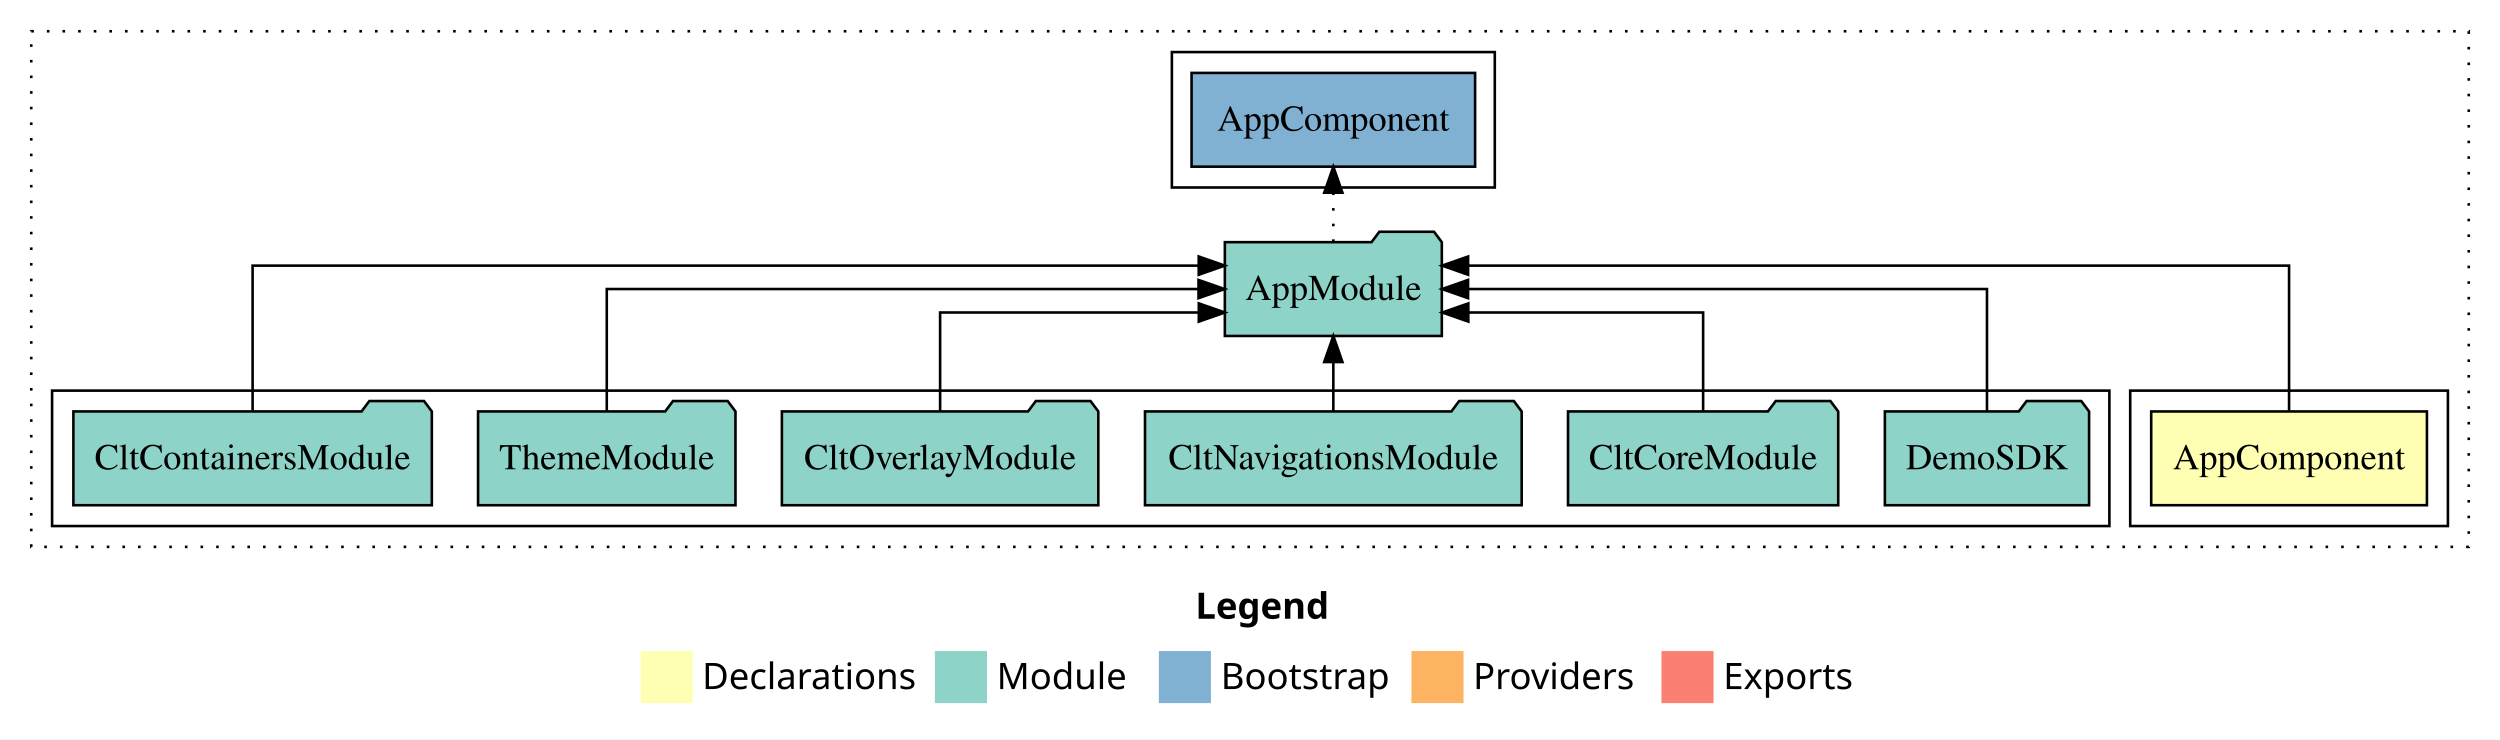
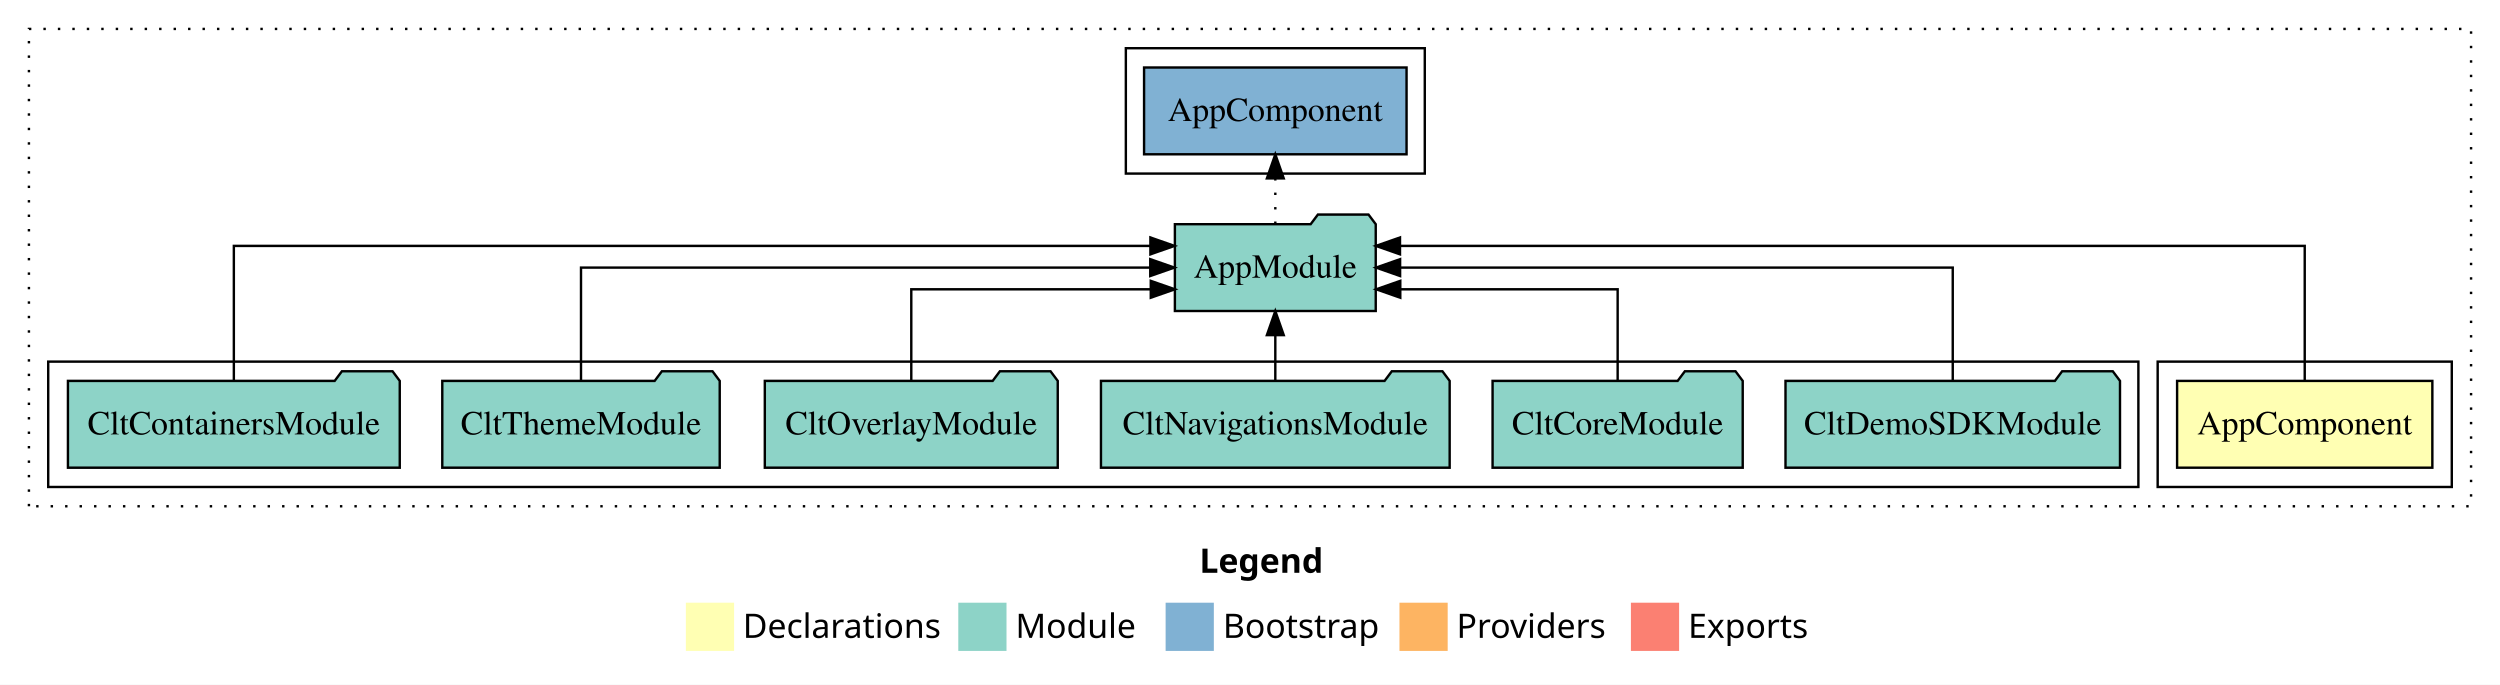
- <svg xmlns="http://www.w3.org/2000/svg" width="960pt" height="284pt" viewBox="0.00 0.00 960.00 284.00">
+ <svg xmlns="http://www.w3.org/2000/svg" width="1037pt" height="284pt" viewBox="0.00 0.00 1037.00 284.00">
  <g id="graph0" class="graph" transform="scale(1 1) rotate(0) translate(4 280)">
-     <polygon fill="#ffffff" stroke="transparent" points="-4,4 -4,-280 956,-280 956,4 -4,4" />
-     <text text-anchor="start" x="455.009" y="-42.4" font-family="sans-serif" font-weight="bold" font-size="14.00" fill="#000000">Legend</text>
-     <polygon fill="#ffffb3" stroke="transparent" points="242,-10 242,-30 262,-30 262,-10 242,-10" />
-     <text text-anchor="start" x="265.629" y="-15.4" font-family="sans-serif" font-size="14.00" fill="#000000">  Declarations</text>
-     <polygon fill="#8dd3c7" stroke="transparent" points="355,-10 355,-30 375,-30 375,-10 355,-10" />
-     <text text-anchor="start" x="378.725" y="-15.4" font-family="sans-serif" font-size="14.00" fill="#000000">  Module</text>
-     <polygon fill="#80b1d3" stroke="transparent" points="441,-10 441,-30 461,-30 461,-10 441,-10" />
-     <text text-anchor="start" x="464.781" y="-15.4" font-family="sans-serif" font-size="14.00" fill="#000000">  Bootstrap</text>
-     <polygon fill="#fdb462" stroke="transparent" points="538,-10 538,-30 558,-30 558,-10 538,-10" />
-     <text text-anchor="start" x="561.673" y="-15.4" font-family="sans-serif" font-size="14.00" fill="#000000">  Providers</text>
-     <polygon fill="#fb8072" stroke="transparent" points="634,-10 634,-30 654,-30 654,-10 634,-10" />
-     <text text-anchor="start" x="657.726" y="-15.4" font-family="sans-serif" font-size="14.00" fill="#000000">  Exports</text>
+     <polygon fill="#ffffff" stroke="transparent" points="-4,4 -4,-280 1033,-280 1033,4 -4,4" />
+     <text text-anchor="start" x="493.509" y="-42.4" font-family="sans-serif" font-weight="bold" font-size="14.00" fill="#000000">Legend</text>
+     <polygon fill="#ffffb3" stroke="transparent" points="280.5,-10 280.5,-30 300.5,-30 300.5,-10 280.5,-10" />
+     <text text-anchor="start" x="304.129" y="-15.4" font-family="sans-serif" font-size="14.00" fill="#000000">  Declarations</text>
+     <polygon fill="#8dd3c7" stroke="transparent" points="393.5,-10 393.5,-30 413.5,-30 413.5,-10 393.5,-10" />
+     <text text-anchor="start" x="417.225" y="-15.4" font-family="sans-serif" font-size="14.00" fill="#000000">  Module</text>
+     <polygon fill="#80b1d3" stroke="transparent" points="479.5,-10 479.5,-30 499.5,-30 499.5,-10 479.5,-10" />
+     <text text-anchor="start" x="503.281" y="-15.4" font-family="sans-serif" font-size="14.00" fill="#000000">  Bootstrap</text>
+     <polygon fill="#fdb462" stroke="transparent" points="576.5,-10 576.5,-30 596.5,-30 596.5,-10 576.5,-10" />
+     <text text-anchor="start" x="600.173" y="-15.4" font-family="sans-serif" font-size="14.00" fill="#000000">  Providers</text>
+     <polygon fill="#fb8072" stroke="transparent" points="672.5,-10 672.5,-30 692.5,-30 692.5,-10 672.5,-10" />
+     <text text-anchor="start" x="696.226" y="-15.4" font-family="sans-serif" font-size="14.00" fill="#000000">  Exports</text>
    <g id="clust1" class="cluster">
-       <polygon fill="none" stroke="#000000" stroke-dasharray="1,5" points="8,-70 8,-268 944,-268 944,-70 8,-70" />
+       <polygon fill="none" stroke="#000000" stroke-dasharray="1,5" points="8,-70 8,-268 1021,-268 1021,-70 8,-70" />
    </g>
    <g id="clust2" class="cluster">
-       <polygon fill="none" stroke="#000000" points="814,-78 814,-130 936,-130 936,-78 814,-78" />
+       <polygon fill="none" stroke="#000000" points="891,-78 891,-130 1013,-130 1013,-78 891,-78" />
    </g>
    <g id="clust4" class="cluster">
-       <polygon fill="none" stroke="#000000" points="16,-78 16,-130 806,-130 806,-78 16,-78" />
+       <polygon fill="none" stroke="#000000" points="16,-78 16,-130 883,-130 883,-78 16,-78" />
    </g>
    <g id="clust6" class="cluster">
-       <polygon fill="none" stroke="#000000" points="446,-208 446,-260 570,-260 570,-208 446,-208" />
+       <polygon fill="none" stroke="#000000" points="463,-208 463,-260 587,-260 587,-208 463,-208" />
    </g>
    <g id="node1" class="node">
-       <polygon fill="#ffffb3" stroke="#000000" points="927.94,-122 822.06,-122 822.06,-86 927.94,-86 927.94,-122" />
-       <text text-anchor="middle" x="875" y="-99.8" font-family="Times,serif" font-size="14.00" fill="#000000">AppComponent</text>
+       <polygon fill="#ffffb3" stroke="#000000" points="1004.94,-122 899.06,-122 899.06,-86 1004.94,-86 1004.94,-122" />
+       <text text-anchor="middle" x="952" y="-99.8" font-family="Times,serif" font-size="14.00" fill="#000000">AppComponent</text>
    </g>
    <g id="node2" class="node">
-       <polygon fill="#8dd3c7" stroke="#000000" points="549.657,-187 546.657,-191 525.657,-191 522.657,-187 466.343,-187 466.343,-151 549.657,-151 549.657,-187" />
-       <text text-anchor="middle" x="508" y="-164.8" font-family="Times,serif" font-size="14.00" fill="#000000">AppModule</text>
+       <polygon fill="#8dd3c7" stroke="#000000" points="566.657,-187 563.657,-191 542.657,-191 539.657,-187 483.343,-187 483.343,-151 566.657,-151 566.657,-187" />
+       <text text-anchor="middle" x="525" y="-164.8" font-family="Times,serif" font-size="14.00" fill="#000000">AppModule</text>
    </g>
    <g id="edge1" class="edge">
-       <path fill="none" stroke="#000000" d="M875,-122.292C875,-144.206 875,-178 875,-178 875,-178 559.742,-178 559.742,-178" />
-       <polygon fill="#000000" stroke="#000000" points="559.742,-174.5 549.742,-178 559.742,-181.5 559.742,-174.5" />
+       <path fill="none" stroke="#000000" d="M952,-122.292C952,-144.206 952,-178 952,-178 952,-178 576.72,-178 576.72,-178" />
+       <polygon fill="#000000" stroke="#000000" points="576.72,-174.5 566.72,-178 576.72,-181.5 576.72,-174.5" />
    </g>
    <g id="node9" class="node">
-       <polygon fill="#80b1d3" stroke="#000000" points="562.439,-252 453.561,-252 453.561,-216 562.439,-216 562.439,-252" />
-       <text text-anchor="middle" x="508" y="-229.8" font-family="Times,serif" font-size="14.00" fill="#000000">AppComponent </text>
+       <polygon fill="#80b1d3" stroke="#000000" points="579.439,-252 470.561,-252 470.561,-216 579.439,-216 579.439,-252" />
+       <text text-anchor="middle" x="525" y="-229.8" font-family="Times,serif" font-size="14.00" fill="#000000">AppComponent </text>
    </g>
    <g id="edge8" class="edge">
-       <path fill="none" stroke="#000000" stroke-dasharray="1,5" d="M508,-187.106C508,-187.106 508,-205.991 508,-205.991" />
-       <polygon fill="#000000" stroke="#000000" points="504.5,-205.991 508,-215.991 511.5,-205.991 504.5,-205.991" />
+       <path fill="none" stroke="#000000" stroke-dasharray="1,5" d="M525,-187.106C525,-187.106 525,-205.991 525,-205.991" />
+       <polygon fill="#000000" stroke="#000000" points="521.5,-205.991 525,-215.991 528.5,-205.991 521.5,-205.991" />
    </g>
    <g id="node3" class="node">
-       <polygon fill="#8dd3c7" stroke="#000000" points="798.208,-122 795.208,-126 774.208,-126 771.208,-122 719.792,-122 719.792,-86 798.208,-86 798.208,-122" />
-       <text text-anchor="middle" x="759" y="-99.8" font-family="Times,serif" font-size="14.00" fill="#000000">DemoSDK</text>
+       <polygon fill="#8dd3c7" stroke="#000000" points="875.375,-122 872.375,-126 851.375,-126 848.375,-122 736.625,-122 736.625,-86 875.375,-86 875.375,-122" />
+       <text text-anchor="middle" x="806" y="-99.8" font-family="Times,serif" font-size="14.00" fill="#000000">CltDemoSDKModule</text>
    </g>
    <g id="edge2" class="edge">
-       <path fill="none" stroke="#000000" d="M759,-122.106C759,-141.339 759,-169 759,-169 759,-169 559.729,-169 559.729,-169" />
-       <polygon fill="#000000" stroke="#000000" points="559.729,-165.5 549.729,-169 559.729,-172.5 559.729,-165.5" />
+       <path fill="none" stroke="#000000" d="M806,-122.106C806,-141.339 806,-169 806,-169 806,-169 576.765,-169 576.765,-169" />
+       <polygon fill="#000000" stroke="#000000" points="576.765,-165.5 566.765,-169 576.765,-172.5 576.765,-165.5" />
    </g>
    <g id="node4" class="node">
-       <polygon fill="#8dd3c7" stroke="#000000" points="701.88,-122 698.88,-126 677.88,-126 674.88,-122 598.12,-122 598.12,-86 701.88,-86 701.88,-122" />
-       <text text-anchor="middle" x="650" y="-99.8" font-family="Times,serif" font-size="14.00" fill="#000000">CltCoreModule</text>
+       <polygon fill="#8dd3c7" stroke="#000000" points="718.88,-122 715.88,-126 694.88,-126 691.88,-122 615.12,-122 615.12,-86 718.88,-86 718.88,-122" />
+       <text text-anchor="middle" x="667" y="-99.8" font-family="Times,serif" font-size="14.00" fill="#000000">CltCoreModule</text>
    </g>
    <g id="edge3" class="edge">
-       <path fill="none" stroke="#000000" d="M650,-122.027C650,-138.398 650,-160 650,-160 650,-160 559.837,-160 559.837,-160" />
-       <polygon fill="#000000" stroke="#000000" points="559.837,-156.5 549.837,-160 559.837,-163.5 559.837,-156.5" />
+       <path fill="none" stroke="#000000" d="M667,-122.027C667,-138.398 667,-160 667,-160 667,-160 576.837,-160 576.837,-160" />
+       <polygon fill="#000000" stroke="#000000" points="576.837,-156.5 566.837,-160 576.837,-163.5 576.837,-156.5" />
    </g>
    <g id="node5" class="node">
-       <polygon fill="#8dd3c7" stroke="#000000" points="580.32,-122 577.32,-126 556.32,-126 553.32,-122 435.68,-122 435.68,-86 580.32,-86 580.32,-122" />
-       <text text-anchor="middle" x="508" y="-99.8" font-family="Times,serif" font-size="14.00" fill="#000000">CltNavigationsModule</text>
+       <polygon fill="#8dd3c7" stroke="#000000" points="597.32,-122 594.32,-126 573.32,-126 570.32,-122 452.68,-122 452.68,-86 597.32,-86 597.32,-122" />
+       <text text-anchor="middle" x="525" y="-99.8" font-family="Times,serif" font-size="14.00" fill="#000000">CltNavigationsModule</text>
    </g>
    <g id="edge4" class="edge">
-       <path fill="none" stroke="#000000" d="M508,-122.106C508,-122.106 508,-140.991 508,-140.991" />
-       <polygon fill="#000000" stroke="#000000" points="504.5,-140.991 508,-150.991 511.5,-140.991 504.5,-140.991" />
+       <path fill="none" stroke="#000000" d="M525,-122.106C525,-122.106 525,-140.991 525,-140.991" />
+       <polygon fill="#000000" stroke="#000000" points="521.5,-140.991 525,-150.991 528.5,-140.991 521.5,-140.991" />
    </g>
    <g id="node6" class="node">
-       <polygon fill="#8dd3c7" stroke="#000000" points="417.755,-122 414.755,-126 393.755,-126 390.755,-122 296.245,-122 296.245,-86 417.755,-86 417.755,-122" />
-       <text text-anchor="middle" x="357" y="-99.8" font-family="Times,serif" font-size="14.00" fill="#000000">CltOverlayModule</text>
+       <polygon fill="#8dd3c7" stroke="#000000" points="434.755,-122 431.755,-126 410.755,-126 407.755,-122 313.245,-122 313.245,-86 434.755,-86 434.755,-122" />
+       <text text-anchor="middle" x="374" y="-99.8" font-family="Times,serif" font-size="14.00" fill="#000000">CltOverlayModule</text>
    </g>
    <g id="edge5" class="edge">
-       <path fill="none" stroke="#000000" d="M357,-122.027C357,-138.398 357,-160 357,-160 357,-160 456.339,-160 456.339,-160" />
-       <polygon fill="#000000" stroke="#000000" points="456.339,-163.5 466.339,-160 456.339,-156.5 456.339,-163.5" />
+       <path fill="none" stroke="#000000" d="M374,-122.027C374,-138.398 374,-160 374,-160 374,-160 473.339,-160 473.339,-160" />
+       <polygon fill="#000000" stroke="#000000" points="473.339,-163.5 483.339,-160 473.339,-156.5 473.339,-163.5" />
    </g>
    <g id="node7" class="node">
-       <polygon fill="#8dd3c7" stroke="#000000" points="278.423,-122 275.423,-126 254.423,-126 251.423,-122 179.577,-122 179.577,-86 278.423,-86 278.423,-122" />
-       <text text-anchor="middle" x="229" y="-99.8" font-family="Times,serif" font-size="14.00" fill="#000000">ThemeModule</text>
+       <polygon fill="#8dd3c7" stroke="#000000" points="294.541,-122 291.541,-126 270.541,-126 267.541,-122 179.459,-122 179.459,-86 294.541,-86 294.541,-122" />
+       <text text-anchor="middle" x="237" y="-99.8" font-family="Times,serif" font-size="14.00" fill="#000000">CltThemeModule</text>
    </g>
    <g id="edge6" class="edge">
-       <path fill="none" stroke="#000000" d="M229,-122.106C229,-141.339 229,-169 229,-169 229,-169 456.231,-169 456.231,-169" />
-       <polygon fill="#000000" stroke="#000000" points="456.231,-172.5 466.231,-169 456.231,-165.5 456.231,-172.5" />
+       <path fill="none" stroke="#000000" d="M237,-122.106C237,-141.339 237,-169 237,-169 237,-169 473.122,-169 473.122,-169" />
+       <polygon fill="#000000" stroke="#000000" points="473.122,-172.5 483.122,-169 473.122,-165.5 473.122,-172.5" />
    </g>
    <g id="node8" class="node">
      <polygon fill="#8dd3c7" stroke="#000000" points="161.82,-122 158.82,-126 137.82,-126 134.82,-122 24.18,-122 24.18,-86 161.82,-86 161.82,-122" />
      <text text-anchor="middle" x="93" y="-99.8" font-family="Times,serif" font-size="14.00" fill="#000000">CltContainersModule</text>
    </g>
    <g id="edge7" class="edge">
-       <path fill="none" stroke="#000000" d="M93,-122.292C93,-144.206 93,-178 93,-178 93,-178 456.308,-178 456.308,-178" />
-       <polygon fill="#000000" stroke="#000000" points="456.308,-181.5 466.308,-178 456.308,-174.5 456.308,-181.5" />
+       <path fill="none" stroke="#000000" d="M93,-122.292C93,-144.206 93,-178 93,-178 93,-178 473.185,-178 473.185,-178" />
+       <polygon fill="#000000" stroke="#000000" points="473.185,-181.5 483.185,-178 473.185,-174.5 473.185,-181.5" />
    </g>
  </g>
</svg>
